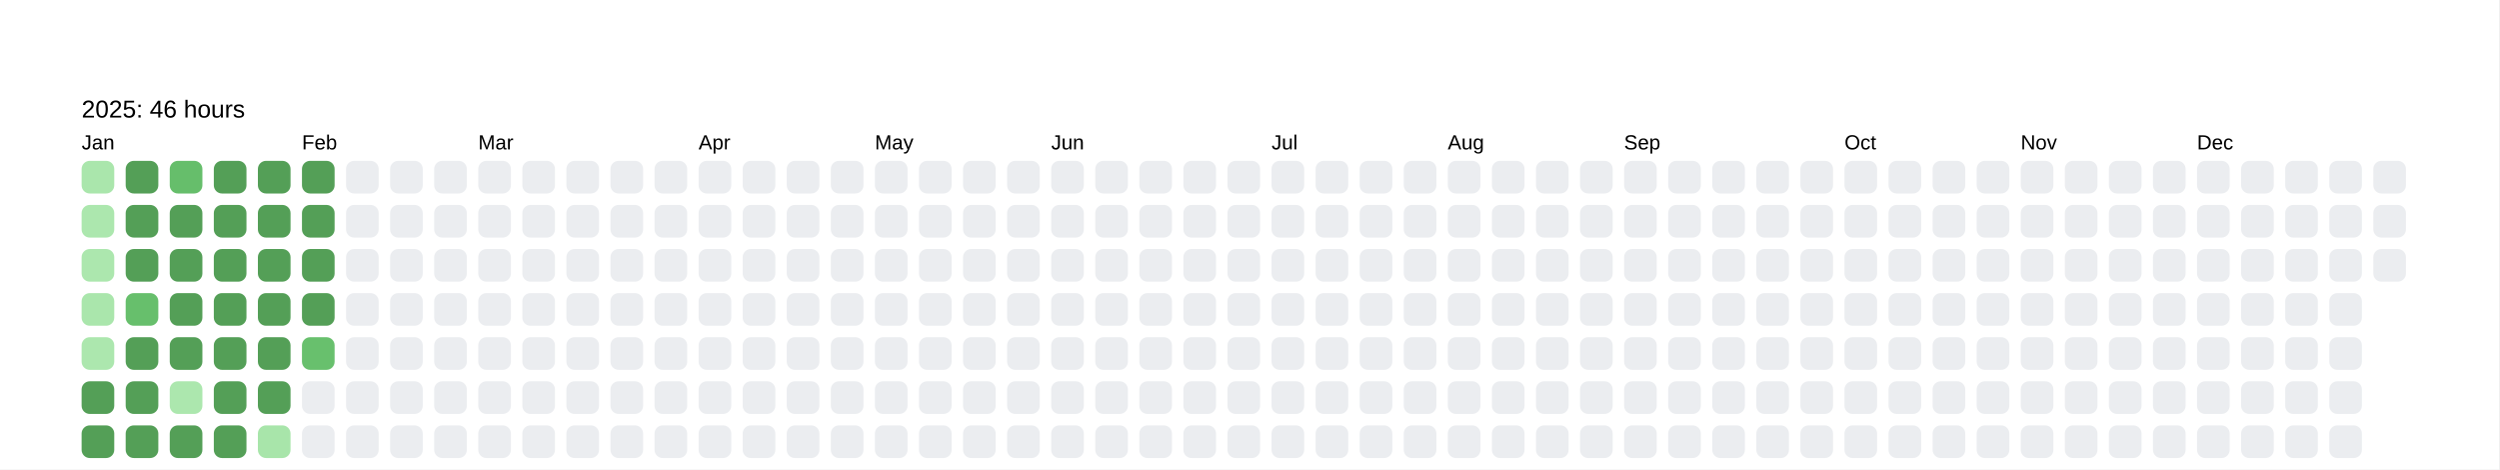
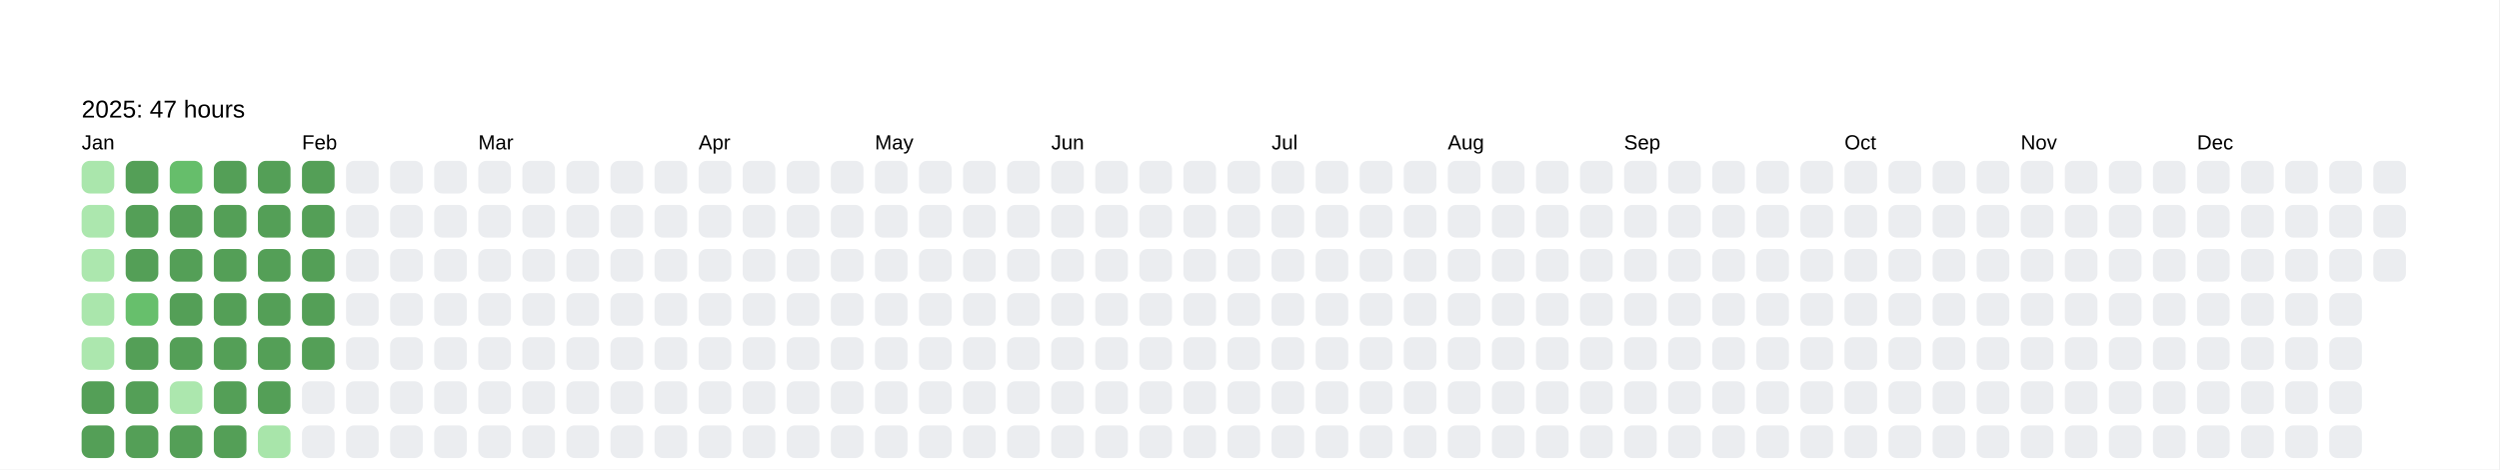
<svg xmlns="http://www.w3.org/2000/svg" baseProfile="full" height="57.5mm" version="1.1" viewBox="0,0,306.2,57.5" width="306.2mm">
  <defs />
  <rect fill="#FFFFFF" height="57.5" width="306.2" x="0" y="0" />
  <text fill="#000000" style="font-size:6px; font-family:Arial; font-weight:bold;" x="10" y="10" />
-   <text fill="#000000" style="font-size:3px; font-family:Arial;" x="10" y="14.4">2025: 46 hours</text>
+   <text fill="#000000" style="font-size:3px; font-family:Arial;" x="10" y="14.4">2025: 47 hours</text>
  <text fill="#000000" style="font-size:2.5px; font-family:Arial" x="10" y="18.3">Jan</text>
  <rect fill="#aae6ac" height="4" rx="1" ry="1" width="4" x="10" y="19.7" />
  <rect fill="#ace7ae" height="4" rx="1" ry="1" width="4" x="10" y="25.1" />
  <rect fill="#ace7ae" height="4" rx="1" ry="1" width="4" x="10" y="30.5" />
  <rect fill="#aae6ac" height="4" rx="1" ry="1" width="4" x="10" y="35.9" />
  <rect fill="#ace7ae" height="4" rx="1" ry="1" width="4" x="10" y="41.3" />
  <rect fill="#549F57" height="4" rx="1" ry="1" width="4" x="10" y="46.7" />
  <rect fill="#549F57" height="4" rx="1" ry="1" width="4" x="10" y="52.1" />
  <rect fill="#549F57" height="4" rx="1" ry="1" width="4" x="15.4" y="19.7" />
  <rect fill="#549F57" height="4" rx="1" ry="1" width="4" x="15.4" y="25.1" />
  <rect fill="#549F57" height="4" rx="1" ry="1" width="4" x="15.4" y="30.5" />
  <rect fill="#67bf6c" height="4" rx="1" ry="1" width="4" x="15.4" y="35.9" />
  <rect fill="#549F57" height="4" rx="1" ry="1" width="4" x="15.4" y="41.3" />
  <rect fill="#549F57" height="4" rx="1" ry="1" width="4" x="15.4" y="46.7" />
  <rect fill="#549F57" height="4" rx="1" ry="1" width="4" x="15.4" y="52.1" />
  <rect fill="#66be6b" height="4" rx="1" ry="1" width="4" x="20.8" y="19.7" />
  <rect fill="#549F57" height="4" rx="1" ry="1" width="4" x="20.8" y="25.1" />
  <rect fill="#549F57" height="4" rx="1" ry="1" width="4" x="20.8" y="30.5" />
  <rect fill="#549F57" height="4" rx="1" ry="1" width="4" x="20.8" y="35.9" />
  <rect fill="#549F57" height="4" rx="1" ry="1" width="4" x="20.8" y="41.3" />
  <rect fill="#ace7ae" height="4" rx="1" ry="1" width="4" x="20.8" y="46.7" />
  <rect fill="#549F57" height="4" rx="1" ry="1" width="4" x="20.8" y="52.1" />
  <rect fill="#549F57" height="4" rx="1" ry="1" width="4" x="26.2" y="19.7" />
  <rect fill="#549F57" height="4" rx="1" ry="1" width="4" x="26.2" y="25.1" />
  <rect fill="#549F57" height="4" rx="1" ry="1" width="4" x="26.2" y="30.5" />
  <rect fill="#549F57" height="4" rx="1" ry="1" width="4" x="26.2" y="35.9" />
  <rect fill="#549F57" height="4" rx="1" ry="1" width="4" x="26.2" y="41.3" />
  <rect fill="#549F57" height="4" rx="1" ry="1" width="4" x="26.2" y="46.7" />
  <rect fill="#549F57" height="4" rx="1" ry="1" width="4" x="26.2" y="52.1" />
  <rect fill="#549F57" height="4" rx="1" ry="1" width="4" x="31.6" y="19.7" />
  <rect fill="#549F57" height="4" rx="1" ry="1" width="4" x="31.6" y="25.1" />
  <rect fill="#549F57" height="4" rx="1" ry="1" width="4" x="31.6" y="30.5" />
  <rect fill="#549F57" height="4" rx="1" ry="1" width="4" x="31.6" y="35.9" />
  <rect fill="#549F57" height="4" rx="1" ry="1" width="4" x="31.6" y="41.3" />
  <rect fill="#549F57" height="4" rx="1" ry="1" width="4" x="31.6" y="46.7" />
  <rect fill="#a8e5aa" height="4" rx="1" ry="1" width="4" x="31.6" y="52.1" />
  <text fill="#000000" style="font-size:2.5px; font-family:Arial" x="37.0" y="18.3">Feb</text>
  <rect fill="#549F57" height="4" rx="1" ry="1" width="4" x="37.0" y="19.7" />
  <rect fill="#549F57" height="4" rx="1" ry="1" width="4" x="37.0" y="25.1" />
  <rect fill="#549F57" height="4" rx="1" ry="1" width="4" x="37.0" y="30.5" />
  <rect fill="#549F57" height="4" rx="1" ry="1" width="4" x="37.0" y="35.9" />
-   <rect fill="#68c06d" height="4" rx="1" ry="1" width="4" x="37.0" y="41.3" />
+   <rect fill="#549F57" height="4" rx="1" ry="1" width="4" x="37.0" y="41.3" />
  <rect fill="#EBEDF0" height="4" rx="1" ry="1" width="4" x="37.0" y="46.7" />
  <rect fill="#EBEDF0" height="4" rx="1" ry="1" width="4" x="37.0" y="52.1" />
  <rect fill="#EBEDF0" height="4" rx="1" ry="1" width="4" x="42.4" y="19.7" />
  <rect fill="#EBEDF0" height="4" rx="1" ry="1" width="4" x="42.4" y="25.1" />
  <rect fill="#EBEDF0" height="4" rx="1" ry="1" width="4" x="42.4" y="30.5" />
  <rect fill="#EBEDF0" height="4" rx="1" ry="1" width="4" x="42.4" y="35.9" />
  <rect fill="#EBEDF0" height="4" rx="1" ry="1" width="4" x="42.4" y="41.3" />
  <rect fill="#EBEDF0" height="4" rx="1" ry="1" width="4" x="42.4" y="46.7" />
  <rect fill="#EBEDF0" height="4" rx="1" ry="1" width="4" x="42.4" y="52.1" />
  <rect fill="#EBEDF0" height="4" rx="1" ry="1" width="4" x="47.8" y="19.7" />
  <rect fill="#EBEDF0" height="4" rx="1" ry="1" width="4" x="47.8" y="25.1" />
  <rect fill="#EBEDF0" height="4" rx="1" ry="1" width="4" x="47.8" y="30.5" />
  <rect fill="#EBEDF0" height="4" rx="1" ry="1" width="4" x="47.8" y="35.9" />
  <rect fill="#EBEDF0" height="4" rx="1" ry="1" width="4" x="47.8" y="41.3" />
  <rect fill="#EBEDF0" height="4" rx="1" ry="1" width="4" x="47.8" y="46.7" />
  <rect fill="#EBEDF0" height="4" rx="1" ry="1" width="4" x="47.8" y="52.1" />
  <rect fill="#EBEDF0" height="4" rx="1" ry="1" width="4" x="53.2" y="19.7" />
  <rect fill="#EBEDF0" height="4" rx="1" ry="1" width="4" x="53.2" y="25.1" />
  <rect fill="#EBEDF0" height="4" rx="1" ry="1" width="4" x="53.2" y="30.5" />
  <rect fill="#EBEDF0" height="4" rx="1" ry="1" width="4" x="53.2" y="35.9" />
  <rect fill="#EBEDF0" height="4" rx="1" ry="1" width="4" x="53.2" y="41.3" />
  <rect fill="#EBEDF0" height="4" rx="1" ry="1" width="4" x="53.2" y="46.7" />
  <rect fill="#EBEDF0" height="4" rx="1" ry="1" width="4" x="53.2" y="52.1" />
  <text fill="#000000" style="font-size:2.5px; font-family:Arial" x="58.6" y="18.3">Mar</text>
  <rect fill="#EBEDF0" height="4" rx="1" ry="1" width="4" x="58.6" y="19.7" />
  <rect fill="#EBEDF0" height="4" rx="1" ry="1" width="4" x="58.6" y="25.1" />
  <rect fill="#EBEDF0" height="4" rx="1" ry="1" width="4" x="58.6" y="30.5" />
  <rect fill="#EBEDF0" height="4" rx="1" ry="1" width="4" x="58.6" y="35.9" />
  <rect fill="#EBEDF0" height="4" rx="1" ry="1" width="4" x="58.6" y="41.3" />
  <rect fill="#EBEDF0" height="4" rx="1" ry="1" width="4" x="58.6" y="46.7" />
  <rect fill="#EBEDF0" height="4" rx="1" ry="1" width="4" x="58.6" y="52.1" />
  <rect fill="#EBEDF0" height="4" rx="1" ry="1" width="4" x="64" y="19.7" />
  <rect fill="#EBEDF0" height="4" rx="1" ry="1" width="4" x="64" y="25.1" />
  <rect fill="#EBEDF0" height="4" rx="1" ry="1" width="4" x="64" y="30.5" />
  <rect fill="#EBEDF0" height="4" rx="1" ry="1" width="4" x="64" y="35.9" />
  <rect fill="#EBEDF0" height="4" rx="1" ry="1" width="4" x="64" y="41.3" />
  <rect fill="#EBEDF0" height="4" rx="1" ry="1" width="4" x="64" y="46.7" />
  <rect fill="#EBEDF0" height="4" rx="1" ry="1" width="4" x="64" y="52.1" />
  <rect fill="#EBEDF0" height="4" rx="1" ry="1" width="4" x="69.4" y="19.7" />
  <rect fill="#EBEDF0" height="4" rx="1" ry="1" width="4" x="69.4" y="25.1" />
  <rect fill="#EBEDF0" height="4" rx="1" ry="1" width="4" x="69.4" y="30.5" />
  <rect fill="#EBEDF0" height="4" rx="1" ry="1" width="4" x="69.4" y="35.9" />
  <rect fill="#EBEDF0" height="4" rx="1" ry="1" width="4" x="69.4" y="41.3" />
  <rect fill="#EBEDF0" height="4" rx="1" ry="1" width="4" x="69.4" y="46.7" />
  <rect fill="#EBEDF0" height="4" rx="1" ry="1" width="4" x="69.4" y="52.1" />
  <rect fill="#EBEDF0" height="4" rx="1" ry="1" width="4" x="74.8" y="19.7" />
  <rect fill="#EBEDF0" height="4" rx="1" ry="1" width="4" x="74.8" y="25.1" />
  <rect fill="#EBEDF0" height="4" rx="1" ry="1" width="4" x="74.8" y="30.5" />
  <rect fill="#EBEDF0" height="4" rx="1" ry="1" width="4" x="74.8" y="35.9" />
  <rect fill="#EBEDF0" height="4" rx="1" ry="1" width="4" x="74.8" y="41.3" />
  <rect fill="#EBEDF0" height="4" rx="1" ry="1" width="4" x="74.8" y="46.7" />
  <rect fill="#EBEDF0" height="4" rx="1" ry="1" width="4" x="74.8" y="52.1" />
  <rect fill="#EBEDF0" height="4" rx="1" ry="1" width="4" x="80.2" y="19.7" />
  <rect fill="#EBEDF0" height="4" rx="1" ry="1" width="4" x="80.2" y="25.1" />
  <rect fill="#EBEDF0" height="4" rx="1" ry="1" width="4" x="80.2" y="30.5" />
  <rect fill="#EBEDF0" height="4" rx="1" ry="1" width="4" x="80.2" y="35.9" />
  <rect fill="#EBEDF0" height="4" rx="1" ry="1" width="4" x="80.2" y="41.3" />
  <rect fill="#EBEDF0" height="4" rx="1" ry="1" width="4" x="80.2" y="46.7" />
  <rect fill="#EBEDF0" height="4" rx="1" ry="1" width="4" x="80.2" y="52.1" />
  <text fill="#000000" style="font-size:2.5px; font-family:Arial" x="85.6" y="18.3">Apr</text>
  <rect fill="#EBEDF0" height="4" rx="1" ry="1" width="4" x="85.6" y="19.7" />
  <rect fill="#EBEDF0" height="4" rx="1" ry="1" width="4" x="85.6" y="25.1" />
  <rect fill="#EBEDF0" height="4" rx="1" ry="1" width="4" x="85.6" y="30.5" />
  <rect fill="#EBEDF0" height="4" rx="1" ry="1" width="4" x="85.6" y="35.9" />
  <rect fill="#EBEDF0" height="4" rx="1" ry="1" width="4" x="85.6" y="41.3" />
  <rect fill="#EBEDF0" height="4" rx="1" ry="1" width="4" x="85.6" y="46.7" />
  <rect fill="#EBEDF0" height="4" rx="1" ry="1" width="4" x="85.6" y="52.1" />
  <rect fill="#EBEDF0" height="4" rx="1" ry="1" width="4" x="91" y="19.7" />
  <rect fill="#EBEDF0" height="4" rx="1" ry="1" width="4" x="91" y="25.1" />
  <rect fill="#EBEDF0" height="4" rx="1" ry="1" width="4" x="91" y="30.5" />
  <rect fill="#EBEDF0" height="4" rx="1" ry="1" width="4" x="91" y="35.9" />
  <rect fill="#EBEDF0" height="4" rx="1" ry="1" width="4" x="91" y="41.3" />
  <rect fill="#EBEDF0" height="4" rx="1" ry="1" width="4" x="91" y="46.7" />
  <rect fill="#EBEDF0" height="4" rx="1" ry="1" width="4" x="91" y="52.1" />
  <rect fill="#EBEDF0" height="4" rx="1" ry="1" width="4" x="96.4" y="19.7" />
  <rect fill="#EBEDF0" height="4" rx="1" ry="1" width="4" x="96.4" y="25.1" />
  <rect fill="#EBEDF0" height="4" rx="1" ry="1" width="4" x="96.4" y="30.5" />
  <rect fill="#EBEDF0" height="4" rx="1" ry="1" width="4" x="96.4" y="35.9" />
  <rect fill="#EBEDF0" height="4" rx="1" ry="1" width="4" x="96.4" y="41.3" />
  <rect fill="#EBEDF0" height="4" rx="1" ry="1" width="4" x="96.4" y="46.7" />
  <rect fill="#EBEDF0" height="4" rx="1" ry="1" width="4" x="96.4" y="52.1" />
  <rect fill="#EBEDF0" height="4" rx="1" ry="1" width="4" x="101.8" y="19.7" />
  <rect fill="#EBEDF0" height="4" rx="1" ry="1" width="4" x="101.8" y="25.1" />
  <rect fill="#EBEDF0" height="4" rx="1" ry="1" width="4" x="101.8" y="30.5" />
  <rect fill="#EBEDF0" height="4" rx="1" ry="1" width="4" x="101.8" y="35.9" />
  <rect fill="#EBEDF0" height="4" rx="1" ry="1" width="4" x="101.8" y="41.3" />
  <rect fill="#EBEDF0" height="4" rx="1" ry="1" width="4" x="101.8" y="46.7" />
  <rect fill="#EBEDF0" height="4" rx="1" ry="1" width="4" x="101.8" y="52.1" />
  <text fill="#000000" style="font-size:2.5px; font-family:Arial" x="107.2" y="18.3">May</text>
  <rect fill="#EBEDF0" height="4" rx="1" ry="1" width="4" x="107.2" y="19.7" />
  <rect fill="#EBEDF0" height="4" rx="1" ry="1" width="4" x="107.2" y="25.1" />
  <rect fill="#EBEDF0" height="4" rx="1" ry="1" width="4" x="107.2" y="30.5" />
  <rect fill="#EBEDF0" height="4" rx="1" ry="1" width="4" x="107.2" y="35.9" />
  <rect fill="#EBEDF0" height="4" rx="1" ry="1" width="4" x="107.2" y="41.3" />
  <rect fill="#EBEDF0" height="4" rx="1" ry="1" width="4" x="107.2" y="46.7" />
  <rect fill="#EBEDF0" height="4" rx="1" ry="1" width="4" x="107.2" y="52.1" />
  <rect fill="#EBEDF0" height="4" rx="1" ry="1" width="4" x="112.6" y="19.7" />
  <rect fill="#EBEDF0" height="4" rx="1" ry="1" width="4" x="112.6" y="25.1" />
  <rect fill="#EBEDF0" height="4" rx="1" ry="1" width="4" x="112.6" y="30.5" />
  <rect fill="#EBEDF0" height="4" rx="1" ry="1" width="4" x="112.6" y="35.9" />
  <rect fill="#EBEDF0" height="4" rx="1" ry="1" width="4" x="112.6" y="41.3" />
  <rect fill="#EBEDF0" height="4" rx="1" ry="1" width="4" x="112.6" y="46.7" />
  <rect fill="#EBEDF0" height="4" rx="1" ry="1" width="4" x="112.6" y="52.1" />
  <rect fill="#EBEDF0" height="4" rx="1" ry="1" width="4" x="118" y="19.7" />
  <rect fill="#EBEDF0" height="4" rx="1" ry="1" width="4" x="118" y="25.1" />
  <rect fill="#EBEDF0" height="4" rx="1" ry="1" width="4" x="118" y="30.5" />
  <rect fill="#EBEDF0" height="4" rx="1" ry="1" width="4" x="118" y="35.9" />
  <rect fill="#EBEDF0" height="4" rx="1" ry="1" width="4" x="118" y="41.3" />
  <rect fill="#EBEDF0" height="4" rx="1" ry="1" width="4" x="118" y="46.7" />
  <rect fill="#EBEDF0" height="4" rx="1" ry="1" width="4" x="118" y="52.1" />
  <rect fill="#EBEDF0" height="4" rx="1" ry="1" width="4" x="123.4" y="19.7" />
  <rect fill="#EBEDF0" height="4" rx="1" ry="1" width="4" x="123.4" y="25.1" />
  <rect fill="#EBEDF0" height="4" rx="1" ry="1" width="4" x="123.4" y="30.5" />
  <rect fill="#EBEDF0" height="4" rx="1" ry="1" width="4" x="123.4" y="35.9" />
  <rect fill="#EBEDF0" height="4" rx="1" ry="1" width="4" x="123.4" y="41.3" />
  <rect fill="#EBEDF0" height="4" rx="1" ry="1" width="4" x="123.4" y="46.7" />
  <rect fill="#EBEDF0" height="4" rx="1" ry="1" width="4" x="123.4" y="52.1" />
  <text fill="#000000" style="font-size:2.5px; font-family:Arial" x="128.8" y="18.3">Jun</text>
  <rect fill="#EBEDF0" height="4" rx="1" ry="1" width="4" x="128.8" y="19.7" />
  <rect fill="#EBEDF0" height="4" rx="1" ry="1" width="4" x="128.8" y="25.1" />
  <rect fill="#EBEDF0" height="4" rx="1" ry="1" width="4" x="128.8" y="30.5" />
  <rect fill="#EBEDF0" height="4" rx="1" ry="1" width="4" x="128.8" y="35.9" />
  <rect fill="#EBEDF0" height="4" rx="1" ry="1" width="4" x="128.8" y="41.3" />
  <rect fill="#EBEDF0" height="4" rx="1" ry="1" width="4" x="128.8" y="46.7" />
  <rect fill="#EBEDF0" height="4" rx="1" ry="1" width="4" x="128.8" y="52.1" />
  <rect fill="#EBEDF0" height="4" rx="1" ry="1" width="4" x="134.2" y="19.7" />
  <rect fill="#EBEDF0" height="4" rx="1" ry="1" width="4" x="134.2" y="25.1" />
  <rect fill="#EBEDF0" height="4" rx="1" ry="1" width="4" x="134.2" y="30.5" />
  <rect fill="#EBEDF0" height="4" rx="1" ry="1" width="4" x="134.2" y="35.9" />
  <rect fill="#EBEDF0" height="4" rx="1" ry="1" width="4" x="134.2" y="41.3" />
  <rect fill="#EBEDF0" height="4" rx="1" ry="1" width="4" x="134.2" y="46.7" />
  <rect fill="#EBEDF0" height="4" rx="1" ry="1" width="4" x="134.2" y="52.1" />
  <rect fill="#EBEDF0" height="4" rx="1" ry="1" width="4" x="139.6" y="19.7" />
  <rect fill="#EBEDF0" height="4" rx="1" ry="1" width="4" x="139.6" y="25.1" />
  <rect fill="#EBEDF0" height="4" rx="1" ry="1" width="4" x="139.6" y="30.5" />
  <rect fill="#EBEDF0" height="4" rx="1" ry="1" width="4" x="139.6" y="35.9" />
  <rect fill="#EBEDF0" height="4" rx="1" ry="1" width="4" x="139.6" y="41.3" />
  <rect fill="#EBEDF0" height="4" rx="1" ry="1" width="4" x="139.6" y="46.7" />
  <rect fill="#EBEDF0" height="4" rx="1" ry="1" width="4" x="139.6" y="52.1" />
  <rect fill="#EBEDF0" height="4" rx="1" ry="1" width="4" x="145" y="19.7" />
  <rect fill="#EBEDF0" height="4" rx="1" ry="1" width="4" x="145" y="25.1" />
  <rect fill="#EBEDF0" height="4" rx="1" ry="1" width="4" x="145" y="30.5" />
  <rect fill="#EBEDF0" height="4" rx="1" ry="1" width="4" x="145" y="35.9" />
  <rect fill="#EBEDF0" height="4" rx="1" ry="1" width="4" x="145" y="41.3" />
  <rect fill="#EBEDF0" height="4" rx="1" ry="1" width="4" x="145" y="46.7" />
  <rect fill="#EBEDF0" height="4" rx="1" ry="1" width="4" x="145" y="52.1" />
  <rect fill="#EBEDF0" height="4" rx="1" ry="1" width="4" x="150.4" y="19.7" />
  <rect fill="#EBEDF0" height="4" rx="1" ry="1" width="4" x="150.4" y="25.1" />
  <rect fill="#EBEDF0" height="4" rx="1" ry="1" width="4" x="150.4" y="30.5" />
  <rect fill="#EBEDF0" height="4" rx="1" ry="1" width="4" x="150.4" y="35.9" />
  <rect fill="#EBEDF0" height="4" rx="1" ry="1" width="4" x="150.4" y="41.3" />
  <rect fill="#EBEDF0" height="4" rx="1" ry="1" width="4" x="150.4" y="46.7" />
  <rect fill="#EBEDF0" height="4" rx="1" ry="1" width="4" x="150.4" y="52.1" />
  <text fill="#000000" style="font-size:2.5px; font-family:Arial" x="155.8" y="18.3">Jul</text>
  <rect fill="#EBEDF0" height="4" rx="1" ry="1" width="4" x="155.8" y="19.7" />
  <rect fill="#EBEDF0" height="4" rx="1" ry="1" width="4" x="155.8" y="25.1" />
  <rect fill="#EBEDF0" height="4" rx="1" ry="1" width="4" x="155.8" y="30.5" />
  <rect fill="#EBEDF0" height="4" rx="1" ry="1" width="4" x="155.8" y="35.9" />
  <rect fill="#EBEDF0" height="4" rx="1" ry="1" width="4" x="155.8" y="41.3" />
  <rect fill="#EBEDF0" height="4" rx="1" ry="1" width="4" x="155.8" y="46.7" />
  <rect fill="#EBEDF0" height="4" rx="1" ry="1" width="4" x="155.8" y="52.1" />
  <rect fill="#EBEDF0" height="4" rx="1" ry="1" width="4" x="161.2" y="19.7" />
  <rect fill="#EBEDF0" height="4" rx="1" ry="1" width="4" x="161.2" y="25.1" />
  <rect fill="#EBEDF0" height="4" rx="1" ry="1" width="4" x="161.2" y="30.5" />
  <rect fill="#EBEDF0" height="4" rx="1" ry="1" width="4" x="161.2" y="35.9" />
  <rect fill="#EBEDF0" height="4" rx="1" ry="1" width="4" x="161.2" y="41.3" />
  <rect fill="#EBEDF0" height="4" rx="1" ry="1" width="4" x="161.2" y="46.7" />
  <rect fill="#EBEDF0" height="4" rx="1" ry="1" width="4" x="161.2" y="52.1" />
  <rect fill="#EBEDF0" height="4" rx="1" ry="1" width="4" x="166.6" y="19.7" />
  <rect fill="#EBEDF0" height="4" rx="1" ry="1" width="4" x="166.6" y="25.1" />
  <rect fill="#EBEDF0" height="4" rx="1" ry="1" width="4" x="166.6" y="30.5" />
  <rect fill="#EBEDF0" height="4" rx="1" ry="1" width="4" x="166.6" y="35.9" />
  <rect fill="#EBEDF0" height="4" rx="1" ry="1" width="4" x="166.6" y="41.3" />
  <rect fill="#EBEDF0" height="4" rx="1" ry="1" width="4" x="166.6" y="46.7" />
  <rect fill="#EBEDF0" height="4" rx="1" ry="1" width="4" x="166.6" y="52.1" />
  <rect fill="#EBEDF0" height="4" rx="1" ry="1" width="4" x="172" y="19.7" />
  <rect fill="#EBEDF0" height="4" rx="1" ry="1" width="4" x="172" y="25.1" />
  <rect fill="#EBEDF0" height="4" rx="1" ry="1" width="4" x="172" y="30.5" />
  <rect fill="#EBEDF0" height="4" rx="1" ry="1" width="4" x="172" y="35.9" />
  <rect fill="#EBEDF0" height="4" rx="1" ry="1" width="4" x="172" y="41.3" />
  <rect fill="#EBEDF0" height="4" rx="1" ry="1" width="4" x="172" y="46.7" />
  <rect fill="#EBEDF0" height="4" rx="1" ry="1" width="4" x="172" y="52.1" />
  <text fill="#000000" style="font-size:2.5px; font-family:Arial" x="177.4" y="18.3">Aug</text>
  <rect fill="#EBEDF0" height="4" rx="1" ry="1" width="4" x="177.4" y="19.7" />
  <rect fill="#EBEDF0" height="4" rx="1" ry="1" width="4" x="177.4" y="25.1" />
  <rect fill="#EBEDF0" height="4" rx="1" ry="1" width="4" x="177.4" y="30.5" />
  <rect fill="#EBEDF0" height="4" rx="1" ry="1" width="4" x="177.4" y="35.9" />
  <rect fill="#EBEDF0" height="4" rx="1" ry="1" width="4" x="177.4" y="41.3" />
  <rect fill="#EBEDF0" height="4" rx="1" ry="1" width="4" x="177.4" y="46.7" />
  <rect fill="#EBEDF0" height="4" rx="1" ry="1" width="4" x="177.4" y="52.1" />
  <rect fill="#EBEDF0" height="4" rx="1" ry="1" width="4" x="182.8" y="19.7" />
  <rect fill="#EBEDF0" height="4" rx="1" ry="1" width="4" x="182.8" y="25.1" />
  <rect fill="#EBEDF0" height="4" rx="1" ry="1" width="4" x="182.8" y="30.5" />
  <rect fill="#EBEDF0" height="4" rx="1" ry="1" width="4" x="182.8" y="35.9" />
  <rect fill="#EBEDF0" height="4" rx="1" ry="1" width="4" x="182.8" y="41.3" />
  <rect fill="#EBEDF0" height="4" rx="1" ry="1" width="4" x="182.8" y="46.7" />
  <rect fill="#EBEDF0" height="4" rx="1" ry="1" width="4" x="182.8" y="52.1" />
  <rect fill="#EBEDF0" height="4" rx="1" ry="1" width="4" x="188.2" y="19.7" />
  <rect fill="#EBEDF0" height="4" rx="1" ry="1" width="4" x="188.2" y="25.1" />
  <rect fill="#EBEDF0" height="4" rx="1" ry="1" width="4" x="188.2" y="30.5" />
  <rect fill="#EBEDF0" height="4" rx="1" ry="1" width="4" x="188.2" y="35.9" />
  <rect fill="#EBEDF0" height="4" rx="1" ry="1" width="4" x="188.2" y="41.3" />
  <rect fill="#EBEDF0" height="4" rx="1" ry="1" width="4" x="188.2" y="46.7" />
  <rect fill="#EBEDF0" height="4" rx="1" ry="1" width="4" x="188.2" y="52.1" />
  <rect fill="#EBEDF0" height="4" rx="1" ry="1" width="4" x="193.6" y="19.7" />
  <rect fill="#EBEDF0" height="4" rx="1" ry="1" width="4" x="193.6" y="25.1" />
  <rect fill="#EBEDF0" height="4" rx="1" ry="1" width="4" x="193.6" y="30.5" />
  <rect fill="#EBEDF0" height="4" rx="1" ry="1" width="4" x="193.6" y="35.9" />
  <rect fill="#EBEDF0" height="4" rx="1" ry="1" width="4" x="193.6" y="41.3" />
  <rect fill="#EBEDF0" height="4" rx="1" ry="1" width="4" x="193.6" y="46.7" />
  <rect fill="#EBEDF0" height="4" rx="1" ry="1" width="4" x="193.6" y="52.1" />
  <text fill="#000000" style="font-size:2.5px; font-family:Arial" x="199" y="18.3">Sep</text>
  <rect fill="#EBEDF0" height="4" rx="1" ry="1" width="4" x="199" y="19.7" />
  <rect fill="#EBEDF0" height="4" rx="1" ry="1" width="4" x="199" y="25.1" />
  <rect fill="#EBEDF0" height="4" rx="1" ry="1" width="4" x="199" y="30.5" />
  <rect fill="#EBEDF0" height="4" rx="1" ry="1" width="4" x="199" y="35.9" />
  <rect fill="#EBEDF0" height="4" rx="1" ry="1" width="4" x="199" y="41.3" />
  <rect fill="#EBEDF0" height="4" rx="1" ry="1" width="4" x="199" y="46.7" />
  <rect fill="#EBEDF0" height="4" rx="1" ry="1" width="4" x="199" y="52.1" />
  <rect fill="#EBEDF0" height="4" rx="1" ry="1" width="4" x="204.4" y="19.7" />
  <rect fill="#EBEDF0" height="4" rx="1" ry="1" width="4" x="204.4" y="25.1" />
  <rect fill="#EBEDF0" height="4" rx="1" ry="1" width="4" x="204.4" y="30.5" />
  <rect fill="#EBEDF0" height="4" rx="1" ry="1" width="4" x="204.4" y="35.9" />
  <rect fill="#EBEDF0" height="4" rx="1" ry="1" width="4" x="204.4" y="41.3" />
  <rect fill="#EBEDF0" height="4" rx="1" ry="1" width="4" x="204.4" y="46.7" />
  <rect fill="#EBEDF0" height="4" rx="1" ry="1" width="4" x="204.4" y="52.1" />
  <rect fill="#EBEDF0" height="4" rx="1" ry="1" width="4" x="209.8" y="19.7" />
  <rect fill="#EBEDF0" height="4" rx="1" ry="1" width="4" x="209.8" y="25.1" />
  <rect fill="#EBEDF0" height="4" rx="1" ry="1" width="4" x="209.8" y="30.5" />
  <rect fill="#EBEDF0" height="4" rx="1" ry="1" width="4" x="209.8" y="35.9" />
  <rect fill="#EBEDF0" height="4" rx="1" ry="1" width="4" x="209.8" y="41.3" />
  <rect fill="#EBEDF0" height="4" rx="1" ry="1" width="4" x="209.8" y="46.7" />
  <rect fill="#EBEDF0" height="4" rx="1" ry="1" width="4" x="209.8" y="52.1" />
  <rect fill="#EBEDF0" height="4" rx="1" ry="1" width="4" x="215.2" y="19.7" />
  <rect fill="#EBEDF0" height="4" rx="1" ry="1" width="4" x="215.2" y="25.1" />
  <rect fill="#EBEDF0" height="4" rx="1" ry="1" width="4" x="215.2" y="30.5" />
  <rect fill="#EBEDF0" height="4" rx="1" ry="1" width="4" x="215.2" y="35.9" />
  <rect fill="#EBEDF0" height="4" rx="1" ry="1" width="4" x="215.2" y="41.3" />
  <rect fill="#EBEDF0" height="4" rx="1" ry="1" width="4" x="215.2" y="46.7" />
  <rect fill="#EBEDF0" height="4" rx="1" ry="1" width="4" x="215.2" y="52.1" />
  <rect fill="#EBEDF0" height="4" rx="1" ry="1" width="4" x="220.6" y="19.7" />
  <rect fill="#EBEDF0" height="4" rx="1" ry="1" width="4" x="220.6" y="25.1" />
  <rect fill="#EBEDF0" height="4" rx="1" ry="1" width="4" x="220.6" y="30.5" />
  <rect fill="#EBEDF0" height="4" rx="1" ry="1" width="4" x="220.6" y="35.9" />
  <rect fill="#EBEDF0" height="4" rx="1" ry="1" width="4" x="220.6" y="41.3" />
  <rect fill="#EBEDF0" height="4" rx="1" ry="1" width="4" x="220.6" y="46.7" />
  <rect fill="#EBEDF0" height="4" rx="1" ry="1" width="4" x="220.6" y="52.1" />
  <text fill="#000000" style="font-size:2.5px; font-family:Arial" x="226" y="18.3">Oct</text>
  <rect fill="#EBEDF0" height="4" rx="1" ry="1" width="4" x="226" y="19.7" />
  <rect fill="#EBEDF0" height="4" rx="1" ry="1" width="4" x="226" y="25.1" />
  <rect fill="#EBEDF0" height="4" rx="1" ry="1" width="4" x="226" y="30.5" />
  <rect fill="#EBEDF0" height="4" rx="1" ry="1" width="4" x="226" y="35.9" />
  <rect fill="#EBEDF0" height="4" rx="1" ry="1" width="4" x="226" y="41.3" />
  <rect fill="#EBEDF0" height="4" rx="1" ry="1" width="4" x="226" y="46.7" />
  <rect fill="#EBEDF0" height="4" rx="1" ry="1" width="4" x="226" y="52.1" />
  <rect fill="#EBEDF0" height="4" rx="1" ry="1" width="4" x="231.4" y="19.7" />
  <rect fill="#EBEDF0" height="4" rx="1" ry="1" width="4" x="231.4" y="25.1" />
  <rect fill="#EBEDF0" height="4" rx="1" ry="1" width="4" x="231.4" y="30.5" />
  <rect fill="#EBEDF0" height="4" rx="1" ry="1" width="4" x="231.4" y="35.9" />
  <rect fill="#EBEDF0" height="4" rx="1" ry="1" width="4" x="231.4" y="41.3" />
  <rect fill="#EBEDF0" height="4" rx="1" ry="1" width="4" x="231.4" y="46.7" />
  <rect fill="#EBEDF0" height="4" rx="1" ry="1" width="4" x="231.4" y="52.1" />
  <rect fill="#EBEDF0" height="4" rx="1" ry="1" width="4" x="236.8" y="19.7" />
  <rect fill="#EBEDF0" height="4" rx="1" ry="1" width="4" x="236.8" y="25.1" />
  <rect fill="#EBEDF0" height="4" rx="1" ry="1" width="4" x="236.8" y="30.5" />
  <rect fill="#EBEDF0" height="4" rx="1" ry="1" width="4" x="236.8" y="35.9" />
  <rect fill="#EBEDF0" height="4" rx="1" ry="1" width="4" x="236.8" y="41.3" />
  <rect fill="#EBEDF0" height="4" rx="1" ry="1" width="4" x="236.8" y="46.7" />
  <rect fill="#EBEDF0" height="4" rx="1" ry="1" width="4" x="236.8" y="52.1" />
  <rect fill="#EBEDF0" height="4" rx="1" ry="1" width="4" x="242.2" y="19.7" />
  <rect fill="#EBEDF0" height="4" rx="1" ry="1" width="4" x="242.2" y="25.1" />
  <rect fill="#EBEDF0" height="4" rx="1" ry="1" width="4" x="242.2" y="30.5" />
  <rect fill="#EBEDF0" height="4" rx="1" ry="1" width="4" x="242.2" y="35.9" />
  <rect fill="#EBEDF0" height="4" rx="1" ry="1" width="4" x="242.2" y="41.3" />
  <rect fill="#EBEDF0" height="4" rx="1" ry="1" width="4" x="242.2" y="46.7" />
  <rect fill="#EBEDF0" height="4" rx="1" ry="1" width="4" x="242.2" y="52.1" />
  <text fill="#000000" style="font-size:2.5px; font-family:Arial" x="247.6" y="18.3">Nov</text>
  <rect fill="#EBEDF0" height="4" rx="1" ry="1" width="4" x="247.6" y="19.7" />
  <rect fill="#EBEDF0" height="4" rx="1" ry="1" width="4" x="247.6" y="25.1" />
  <rect fill="#EBEDF0" height="4" rx="1" ry="1" width="4" x="247.6" y="30.5" />
  <rect fill="#EBEDF0" height="4" rx="1" ry="1" width="4" x="247.6" y="35.9" />
  <rect fill="#EBEDF0" height="4" rx="1" ry="1" width="4" x="247.6" y="41.3" />
  <rect fill="#EBEDF0" height="4" rx="1" ry="1" width="4" x="247.6" y="46.7" />
  <rect fill="#EBEDF0" height="4" rx="1" ry="1" width="4" x="247.6" y="52.1" />
  <rect fill="#EBEDF0" height="4" rx="1" ry="1" width="4" x="253" y="19.7" />
  <rect fill="#EBEDF0" height="4" rx="1" ry="1" width="4" x="253" y="25.1" />
  <rect fill="#EBEDF0" height="4" rx="1" ry="1" width="4" x="253" y="30.5" />
  <rect fill="#EBEDF0" height="4" rx="1" ry="1" width="4" x="253" y="35.9" />
  <rect fill="#EBEDF0" height="4" rx="1" ry="1" width="4" x="253" y="41.3" />
  <rect fill="#EBEDF0" height="4" rx="1" ry="1" width="4" x="253" y="46.7" />
  <rect fill="#EBEDF0" height="4" rx="1" ry="1" width="4" x="253" y="52.1" />
  <rect fill="#EBEDF0" height="4" rx="1" ry="1" width="4" x="258.4" y="19.7" />
  <rect fill="#EBEDF0" height="4" rx="1" ry="1" width="4" x="258.4" y="25.1" />
  <rect fill="#EBEDF0" height="4" rx="1" ry="1" width="4" x="258.4" y="30.5" />
  <rect fill="#EBEDF0" height="4" rx="1" ry="1" width="4" x="258.4" y="35.9" />
  <rect fill="#EBEDF0" height="4" rx="1" ry="1" width="4" x="258.4" y="41.3" />
  <rect fill="#EBEDF0" height="4" rx="1" ry="1" width="4" x="258.4" y="46.7" />
  <rect fill="#EBEDF0" height="4" rx="1" ry="1" width="4" x="258.4" y="52.1" />
  <rect fill="#EBEDF0" height="4" rx="1" ry="1" width="4" x="263.8" y="19.7" />
  <rect fill="#EBEDF0" height="4" rx="1" ry="1" width="4" x="263.8" y="25.1" />
  <rect fill="#EBEDF0" height="4" rx="1" ry="1" width="4" x="263.8" y="30.5" />
  <rect fill="#EBEDF0" height="4" rx="1" ry="1" width="4" x="263.8" y="35.9" />
  <rect fill="#EBEDF0" height="4" rx="1" ry="1" width="4" x="263.8" y="41.3" />
  <rect fill="#EBEDF0" height="4" rx="1" ry="1" width="4" x="263.8" y="46.7" />
  <rect fill="#EBEDF0" height="4" rx="1" ry="1" width="4" x="263.8" y="52.1" />
  <text fill="#000000" style="font-size:2.5px; font-family:Arial" x="269.2" y="18.3">Dec</text>
  <rect fill="#EBEDF0" height="4" rx="1" ry="1" width="4" x="269.2" y="19.7" />
  <rect fill="#EBEDF0" height="4" rx="1" ry="1" width="4" x="269.2" y="25.1" />
  <rect fill="#EBEDF0" height="4" rx="1" ry="1" width="4" x="269.2" y="30.5" />
  <rect fill="#EBEDF0" height="4" rx="1" ry="1" width="4" x="269.2" y="35.9" />
  <rect fill="#EBEDF0" height="4" rx="1" ry="1" width="4" x="269.2" y="41.3" />
  <rect fill="#EBEDF0" height="4" rx="1" ry="1" width="4" x="269.2" y="46.7" />
  <rect fill="#EBEDF0" height="4" rx="1" ry="1" width="4" x="269.2" y="52.1" />
  <rect fill="#EBEDF0" height="4" rx="1" ry="1" width="4" x="274.6" y="19.7" />
  <rect fill="#EBEDF0" height="4" rx="1" ry="1" width="4" x="274.6" y="25.1" />
  <rect fill="#EBEDF0" height="4" rx="1" ry="1" width="4" x="274.6" y="30.5" />
  <rect fill="#EBEDF0" height="4" rx="1" ry="1" width="4" x="274.6" y="35.9" />
  <rect fill="#EBEDF0" height="4" rx="1" ry="1" width="4" x="274.6" y="41.3" />
  <rect fill="#EBEDF0" height="4" rx="1" ry="1" width="4" x="274.6" y="46.7" />
  <rect fill="#EBEDF0" height="4" rx="1" ry="1" width="4" x="274.6" y="52.1" />
  <rect fill="#EBEDF0" height="4" rx="1" ry="1" width="4" x="280" y="19.7" />
  <rect fill="#EBEDF0" height="4" rx="1" ry="1" width="4" x="280" y="25.1" />
  <rect fill="#EBEDF0" height="4" rx="1" ry="1" width="4" x="280" y="30.5" />
  <rect fill="#EBEDF0" height="4" rx="1" ry="1" width="4" x="280" y="35.9" />
  <rect fill="#EBEDF0" height="4" rx="1" ry="1" width="4" x="280" y="41.3" />
  <rect fill="#EBEDF0" height="4" rx="1" ry="1" width="4" x="280" y="46.7" />
  <rect fill="#EBEDF0" height="4" rx="1" ry="1" width="4" x="280" y="52.1" />
  <rect fill="#EBEDF0" height="4" rx="1" ry="1" width="4" x="285.4" y="19.7" />
  <rect fill="#EBEDF0" height="4" rx="1" ry="1" width="4" x="285.4" y="25.1" />
  <rect fill="#EBEDF0" height="4" rx="1" ry="1" width="4" x="285.4" y="30.5" />
  <rect fill="#EBEDF0" height="4" rx="1" ry="1" width="4" x="285.4" y="35.9" />
  <rect fill="#EBEDF0" height="4" rx="1" ry="1" width="4" x="285.4" y="41.3" />
  <rect fill="#EBEDF0" height="4" rx="1" ry="1" width="4" x="285.4" y="46.7" />
  <rect fill="#EBEDF0" height="4" rx="1" ry="1" width="4" x="285.4" y="52.1" />
  <rect fill="#EBEDF0" height="4" rx="1" ry="1" width="4" x="290.8" y="19.7" />
  <rect fill="#EBEDF0" height="4" rx="1" ry="1" width="4" x="290.8" y="25.1" />
  <rect fill="#EBEDF0" height="4" rx="1" ry="1" width="4" x="290.8" y="30.5" />
</svg>
